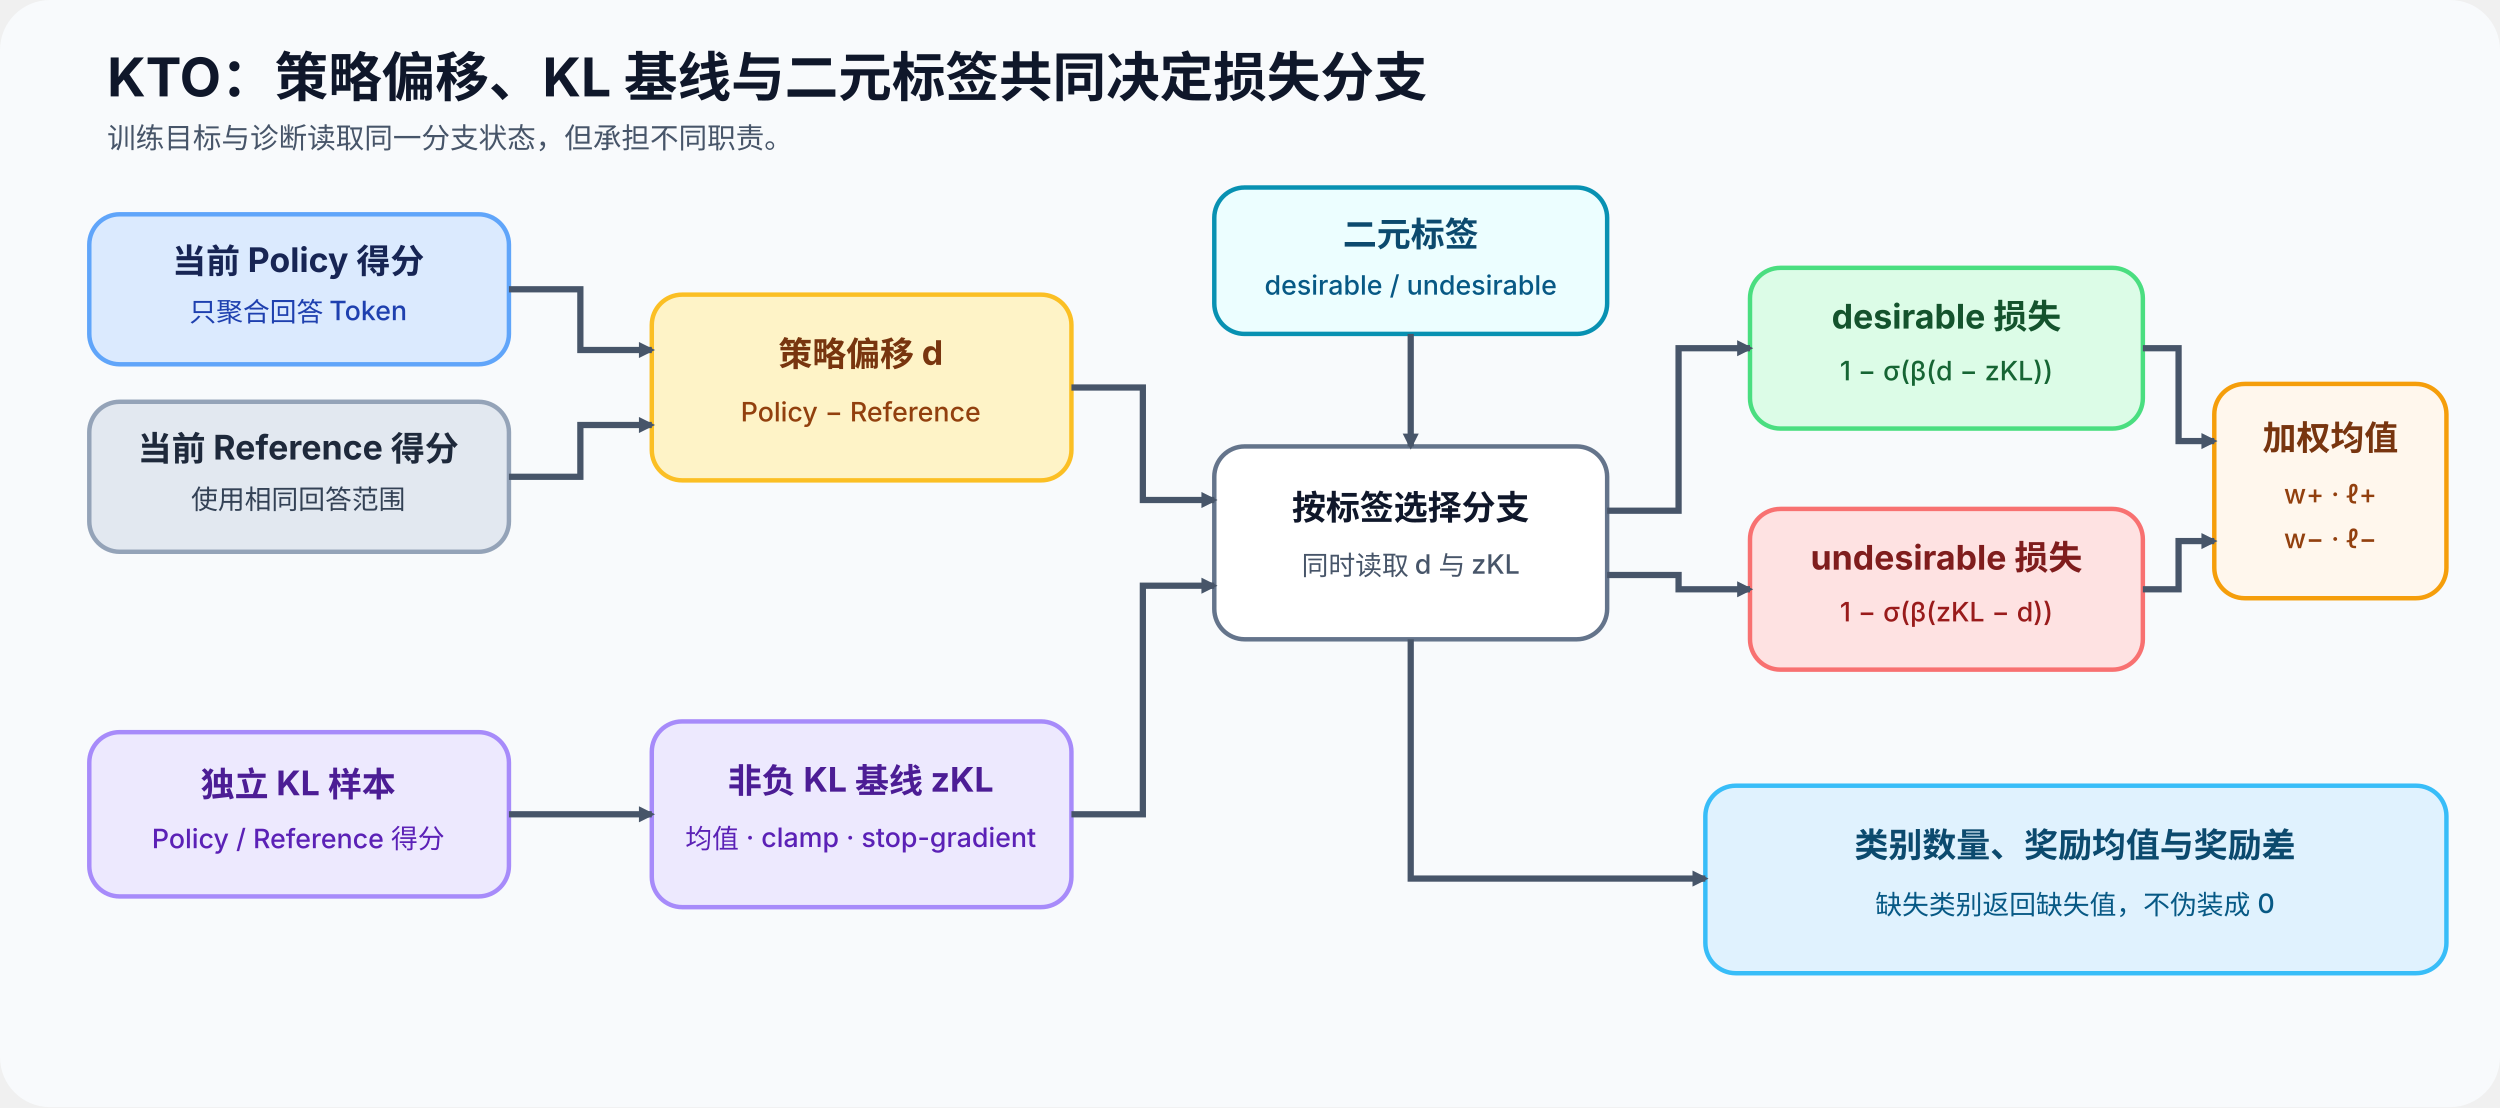
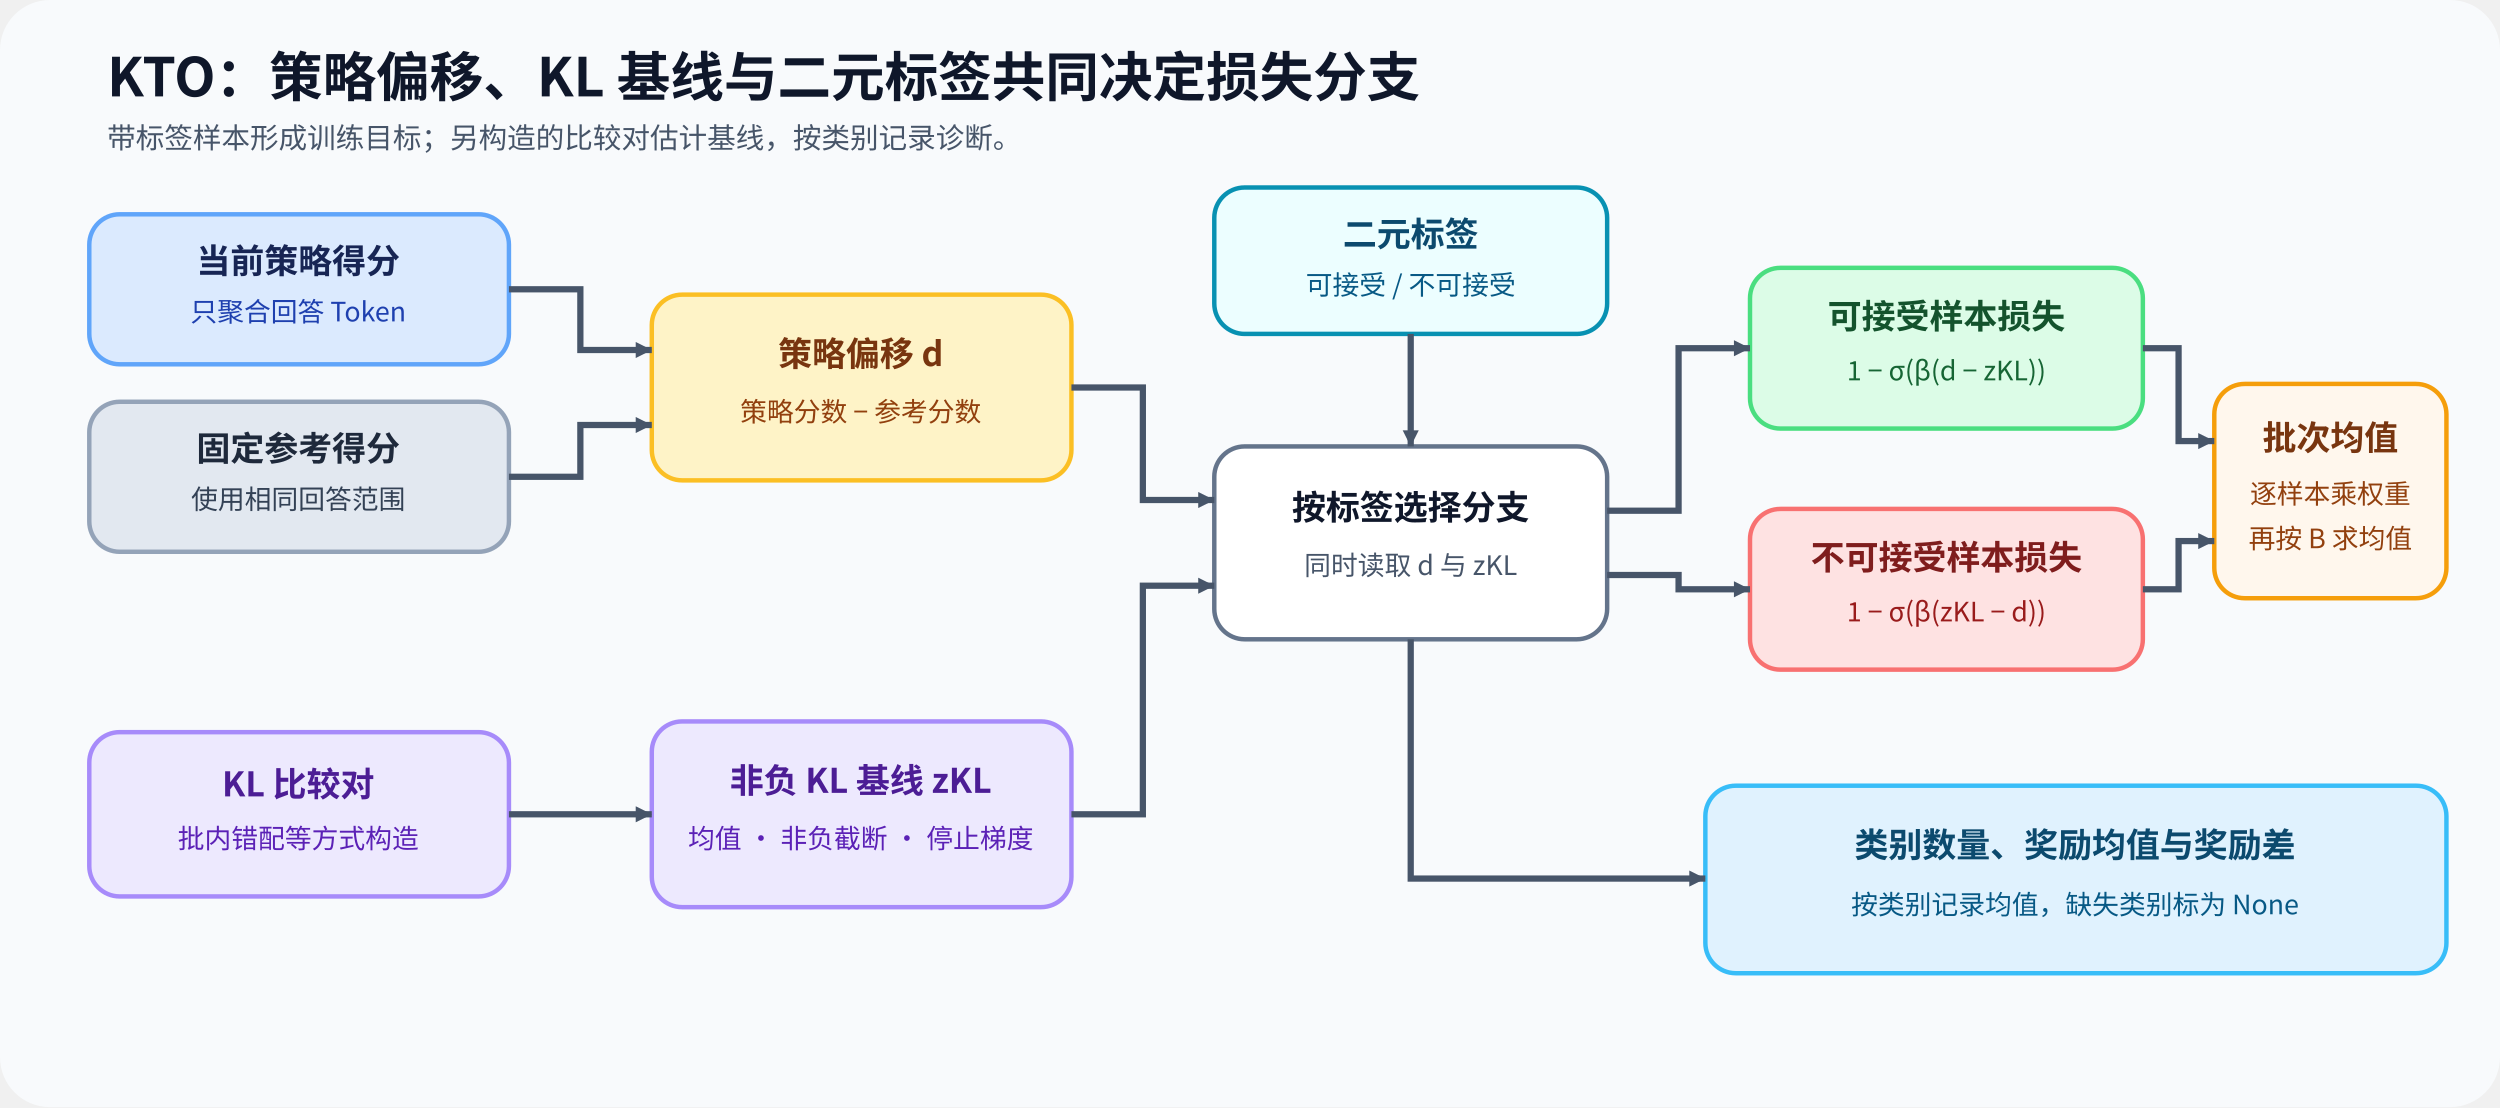
<svg xmlns="http://www.w3.org/2000/svg" width="1400" height="620" viewBox="0 0 1400 620" role="img" aria-labelledby="title desc">
  <defs>
-     <marker id="arrow" viewBox="0 0 10 10" refX="8" refY="5" markerWidth="9" markerHeight="9" orient="auto" markerUnits="userSpaceOnUse">
+     <marker id="arrow" viewBox="0 0 10 10" refX="10" refY="5" markerWidth="9" markerHeight="9" orient="auto" markerUnits="userSpaceOnUse">
      <path d="M0 0 L10 5 L0 10 Z" fill="#475569" />
    </marker>
    <style>
-       .title{font-family:"Inter","Noto Sans CJK SC",sans-serif;font-size:30px;font-weight:700;fill:#0f172a}.sub{font-family:"Inter","Noto Sans CJK SC",sans-serif;font-size:16px;font-weight:500;fill:#475569}.label{font-family:"Inter","Noto Sans CJK SC",sans-serif;font-size:19px;font-weight:700}.body{font-family:"Inter","Noto Sans CJK SC",sans-serif;font-size:15px;font-weight:500}.node{stroke-width:2.5;rx:17;ry:17}.edge{stroke:#475569;stroke-width:3.5;fill:none;marker-end:url(#arrow)}
+       .title{font-family:"Noto Sans CJK SC","Microsoft YaHei",sans-serif;font-size:30px;font-weight:700;fill:#0f172a}.sub{font-family:"Noto Sans CJK SC","Microsoft YaHei",sans-serif;font-size:16px;font-weight:500;fill:#475569}.label{font-family:"Noto Sans CJK SC","Microsoft YaHei",sans-serif;font-size:19px;font-weight:700}.body{font-family:"Noto Sans CJK SC","Microsoft YaHei",sans-serif;font-size:15px;font-weight:500}.node{stroke-width:2.5;rx:17;ry:17}.edge{stroke:#475569;stroke-width:3.5;fill:none;marker-end:url(#arrow)}
    </style>
  </defs>
  <rect width="1400" height="620" rx="28" fill="#f8fafc" />
  <text x="60" y="54" class="title">KTO：策略偏移、KL 基线与二元标签共同决定损失分支</text>
-   <text x="60" y="83" class="sub">训练目标与诊断读取同一分支状态，但承担不同职责。</text>
+   <text x="60" y="83" class="sub">带标签样本形成训练目标；另构造的比较对估计基线，按类别记录诊断。</text>
  <rect id="policy-score" x="50" y="120" width="235" height="84" class="node" fill="#dbeafe" stroke="#60a5fa" />
-   <text x="167" y="153" text-anchor="middle" class="label" fill="#172554">当前 Policy 得分</text>
+   <text x="167" y="153" text-anchor="middle" class="label" fill="#172554">当前策略得分</text>
  <text x="167" y="180" text-anchor="middle" class="body" fill="#1e40af">只聚合回答 Token</text>
  <rect id="reference-score" x="50" y="225" width="235" height="84" class="node" fill="#e2e8f0" stroke="#94a3b8" />
-   <text x="167" y="258" text-anchor="middle" class="label" fill="#1e293b">当前 Reference 得分</text>
+   <text x="167" y="258" text-anchor="middle" class="label" fill="#1e293b">固定参考得分</text>
  <text x="167" y="285" text-anchor="middle" class="body" fill="#334155">使用相同回答范围</text>
  <rect id="policy-shift" x="365" y="165" width="235" height="104" class="node" fill="#fef3c7" stroke="#fbbf24" />
  <text x="482" y="205" text-anchor="middle" class="label" fill="#78350f">策略偏移 d</text>
-   <text x="482" y="236" text-anchor="middle" class="body" fill="#92400e">Policy − Reference</text>
+   <text x="482" y="236" text-anchor="middle" class="body" fill="#92400e">策略分数 − 参考分数</text>
  <path d="M285 162 H325 V196 H365" class="edge" data-source="policy-score" data-target="policy-shift" />
  <path d="M285 267 H325 V238 H365" class="edge" data-source="reference-score" data-target="policy-shift" />
  <rect id="kl-sample" x="50" y="410" width="235" height="92" class="node" fill="#ede9fe" stroke="#a78bfa" />
-   <text x="167" y="446" text-anchor="middle" class="label" fill="#4c1d95">独立 KL 样本</text>
-   <text x="167" y="475" text-anchor="middle" class="body" fill="#5b21b6">Policy / Reference 得分</text>
+   <text x="167" y="446" text-anchor="middle" class="label" fill="#4c1d95">KL 比较对</text>
+   <text x="167" y="475" text-anchor="middle" class="body" fill="#5b21b6">批内错配等方式构造</text>
  <rect id="kl-baseline" x="365" y="404" width="235" height="104" class="node" fill="#ede9fe" stroke="#a78bfa" />
  <text x="482" y="444" text-anchor="middle" class="label" fill="#4c1d95">非负 KL 基线 zKL</text>
-   <text x="482" y="475" text-anchor="middle" class="body" fill="#5b21b6">均值 · clamp · stop-gradient</text>
+   <text x="482" y="475" text-anchor="middle" class="body" fill="#5b21b6">均值 · 非负截断 · 停止梯度</text>
  <path d="M285 456 H365" class="edge" data-source="kl-sample" data-target="kl-baseline" />
  <rect id="binary-feedback" x="680" y="105" width="220" height="82" class="node" fill="#ecfeff" stroke="#0891b2" />
  <text x="790" y="138" text-anchor="middle" class="label" fill="#0c4a6e">二元标签</text>
-   <text x="790" y="165" text-anchor="middle" class="body" fill="#075985">desirable / undesirable</text>
+   <text x="790" y="165" text-anchor="middle" class="body" fill="#075985">可接受 / 不可接受</text>
  <rect id="branch-selector" x="680" y="250" width="220" height="108" class="node" fill="#ffffff" stroke="#64748b" />
  <text x="790" y="291" text-anchor="middle" class="label" fill="#0f172a">按标签选择分支</text>
  <text x="790" y="322" text-anchor="middle" class="body" fill="#475569">同时读取 d 与 zKL</text>
  <path d="M600 217 H640 V280 H680" class="edge" data-source="policy-shift" data-target="branch-selector" />
  <path d="M600 456 H640 V328 H680" class="edge" data-source="kl-baseline" data-target="branch-selector" />
  <path d="M790 187 V250" class="edge" data-source="binary-feedback" data-target="branch-selector" />
  <rect id="positive-loss" x="980" y="150" width="220" height="90" class="node" fill="#dcfce7" stroke="#4ade80" />
-   <text x="1090" y="184" text-anchor="middle" class="label" fill="#14532d">desirable 损失</text>
+   <text x="1090" y="184" text-anchor="middle" class="label" fill="#14532d">可接受样本损失</text>
  <text x="1090" y="213" text-anchor="middle" class="body" fill="#166534">1 − σ(β(d − zKL))</text>
  <rect id="negative-loss" x="980" y="285" width="220" height="90" class="node" fill="#fee2e2" stroke="#f87171" />
-   <text x="1090" y="319" text-anchor="middle" class="label" fill="#7f1d1d">undesirable 损失</text>
+   <text x="1090" y="319" text-anchor="middle" class="label" fill="#7f1d1d">不可接受样本损失</text>
  <text x="1090" y="348" text-anchor="middle" class="body" fill="#991b1b">1 − σ(β(zKL − d))</text>
  <path d="M900 286 H940 V195 H980" class="edge" data-source="branch-selector" data-target="positive-loss" />
  <path d="M900 322 H940 V330 H980" class="edge" data-source="branch-selector" data-target="negative-loss" />
  <rect id="batch-objective" x="1240" y="215" width="130" height="120" class="node" fill="#fff7ed" stroke="#f59e0b" />
-   <text x="1305" y="252" text-anchor="middle" class="label" fill="#78350f">加权均值</text>
-   <text x="1305" y="282" text-anchor="middle" class="body" fill="#92400e">w+ · ℓ+</text>
-   <text x="1305" y="307" text-anchor="middle" class="body" fill="#92400e">w− · ℓ−</text>
+   <text x="1305" y="252" text-anchor="middle" class="label" fill="#78350f">批次均值</text>
+   <text x="1305" y="282" text-anchor="middle" class="body" fill="#92400e">逐样本乘权重</text>
+   <text x="1305" y="307" text-anchor="middle" class="body" fill="#92400e">再按 B 求均值</text>
  <path d="M1200 195 H1220 V247 H1240" class="edge" data-source="positive-loss" data-target="batch-objective" />
  <path d="M1200 330 H1220 V303 H1240" class="edge" data-source="negative-loss" data-target="batch-objective" />
  <rect id="diagnostics" x="955" y="440" width="415" height="105" class="node" fill="#e0f2fe" stroke="#38bdf8" />
  <text x="1162" y="480" text-anchor="middle" class="label" fill="#0c4a6e">类别数量、奖励均值与奖励差</text>
-   <text x="1162" y="512" text-anchor="middle" class="body" fill="#075985">缺失类别返回缺失值，不伪装成 0</text>
+   <text x="1162" y="512" text-anchor="middle" class="body" fill="#075985">按类别记录均值，缺失类别标为 None</text>
  <path d="M790 358 V492 H955" class="edge" data-source="branch-selector" data-target="diagnostics" />
</svg>
